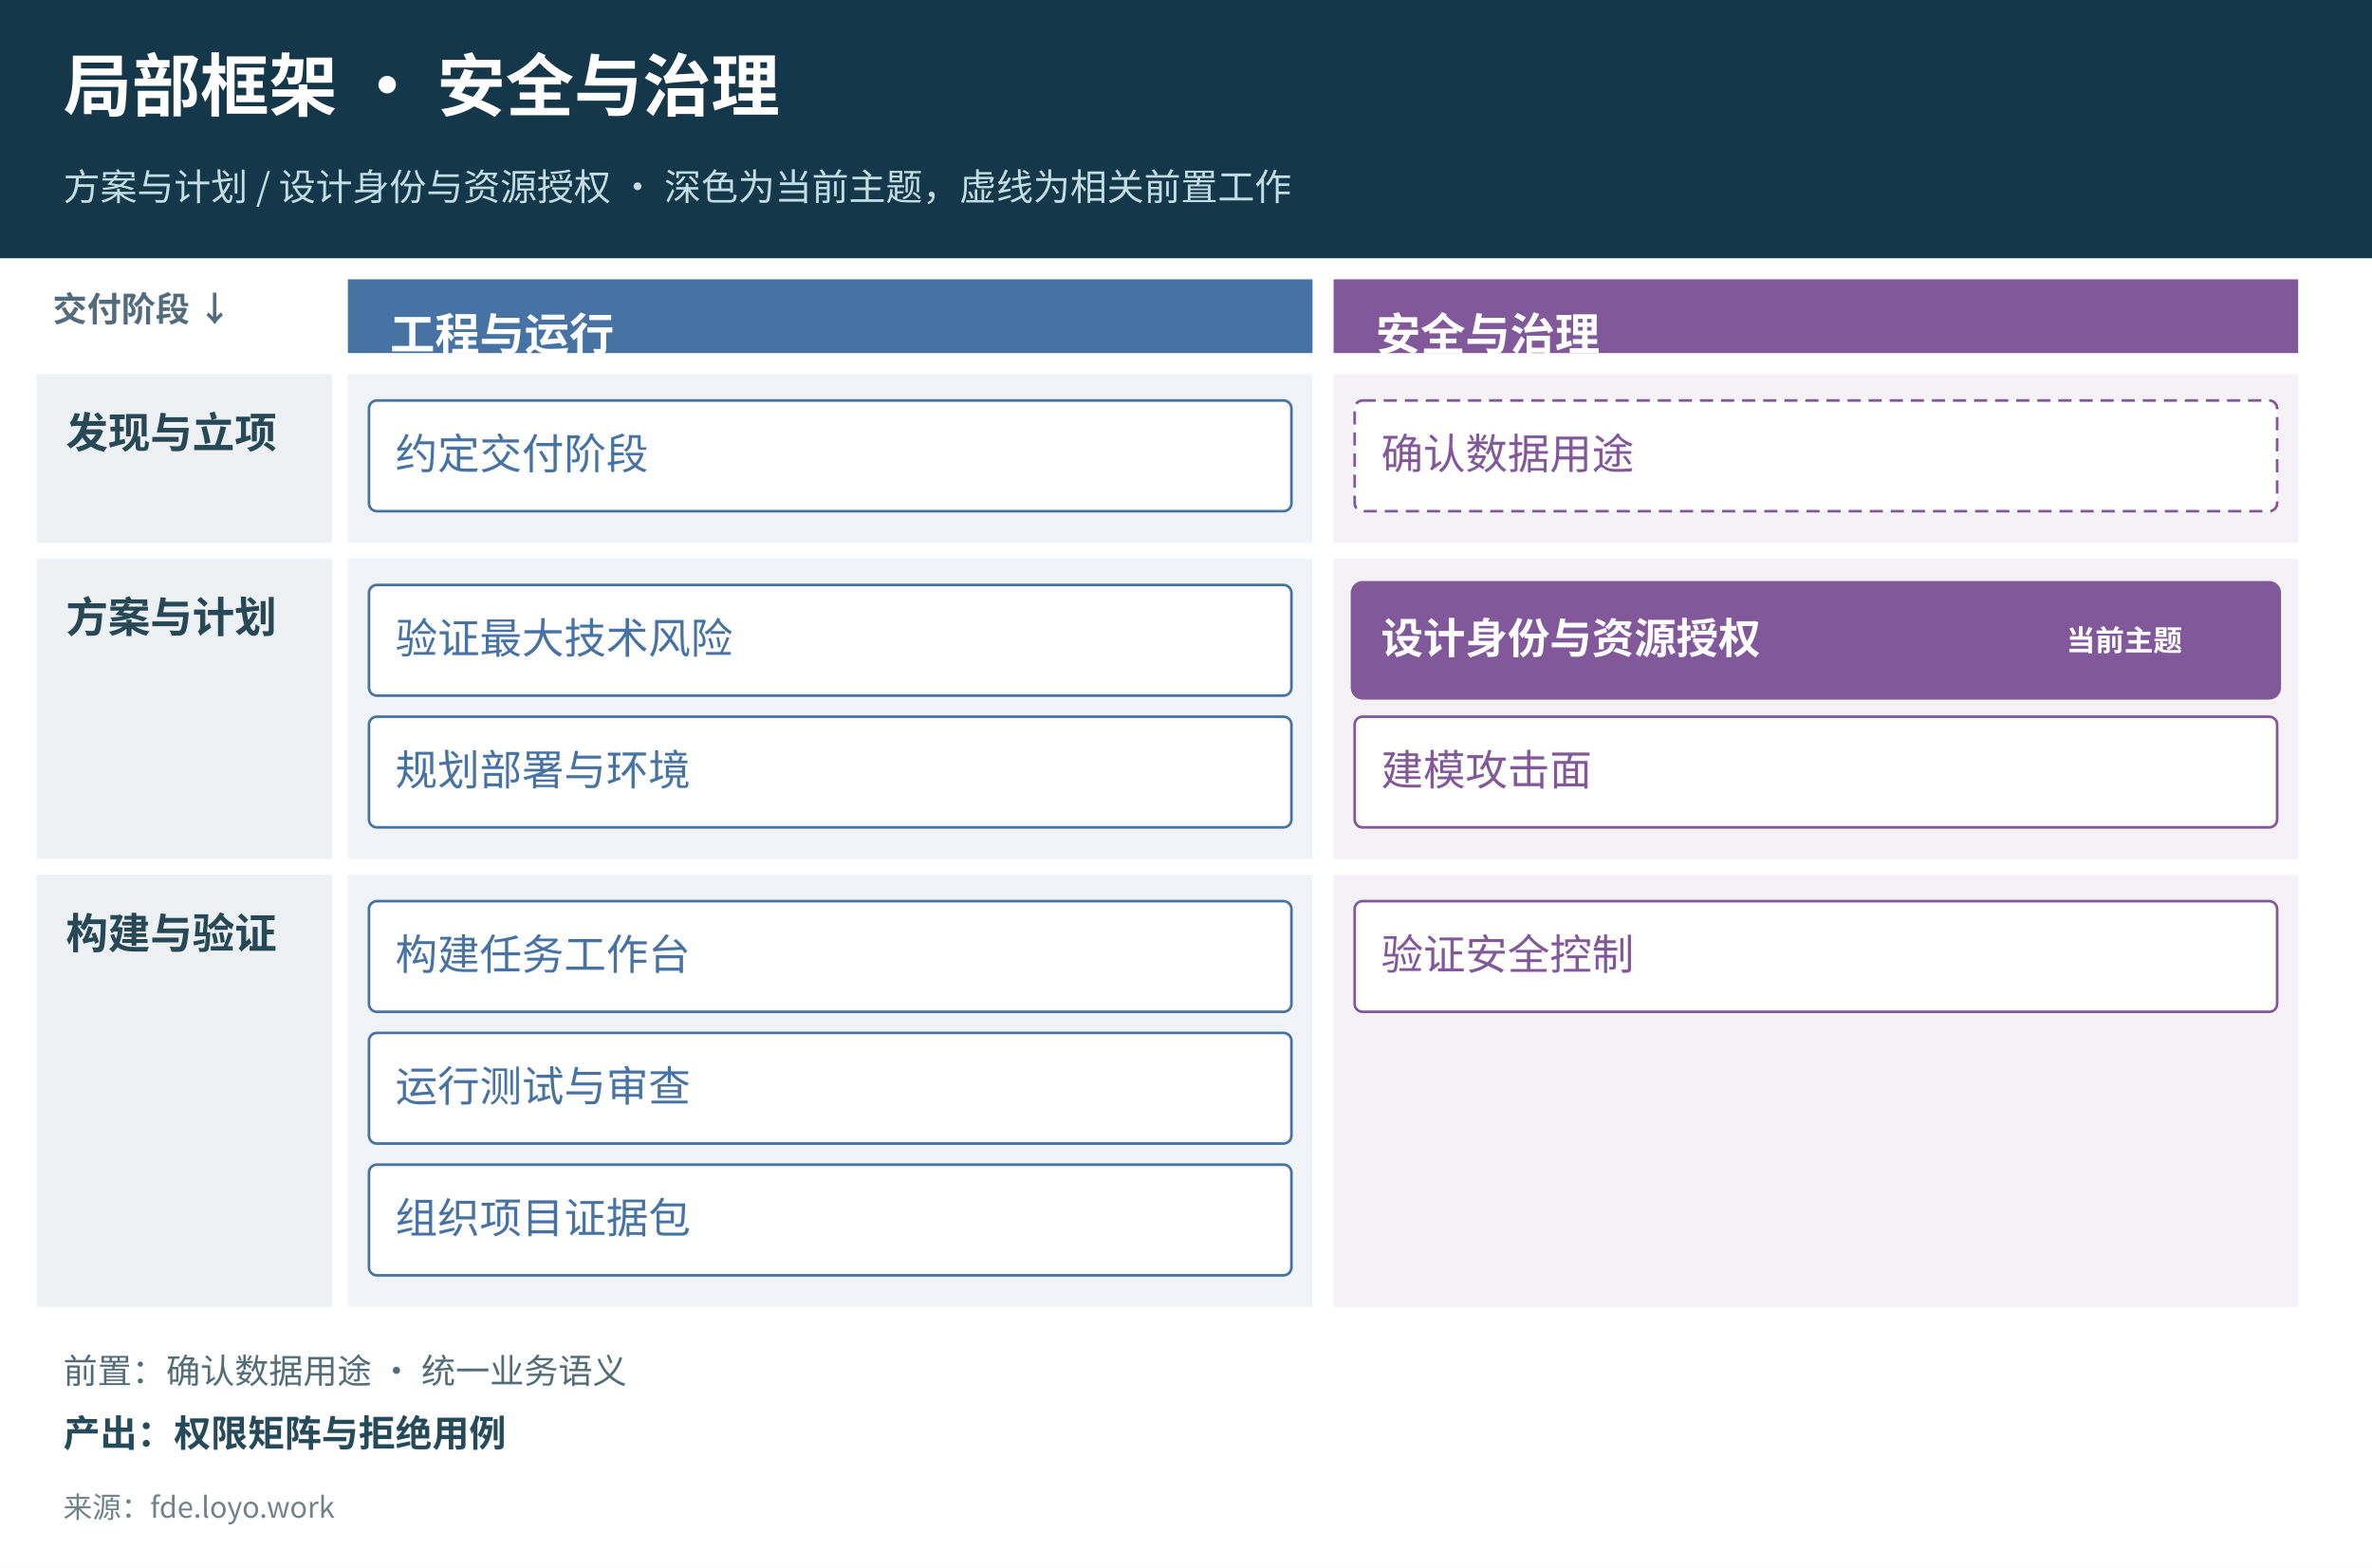
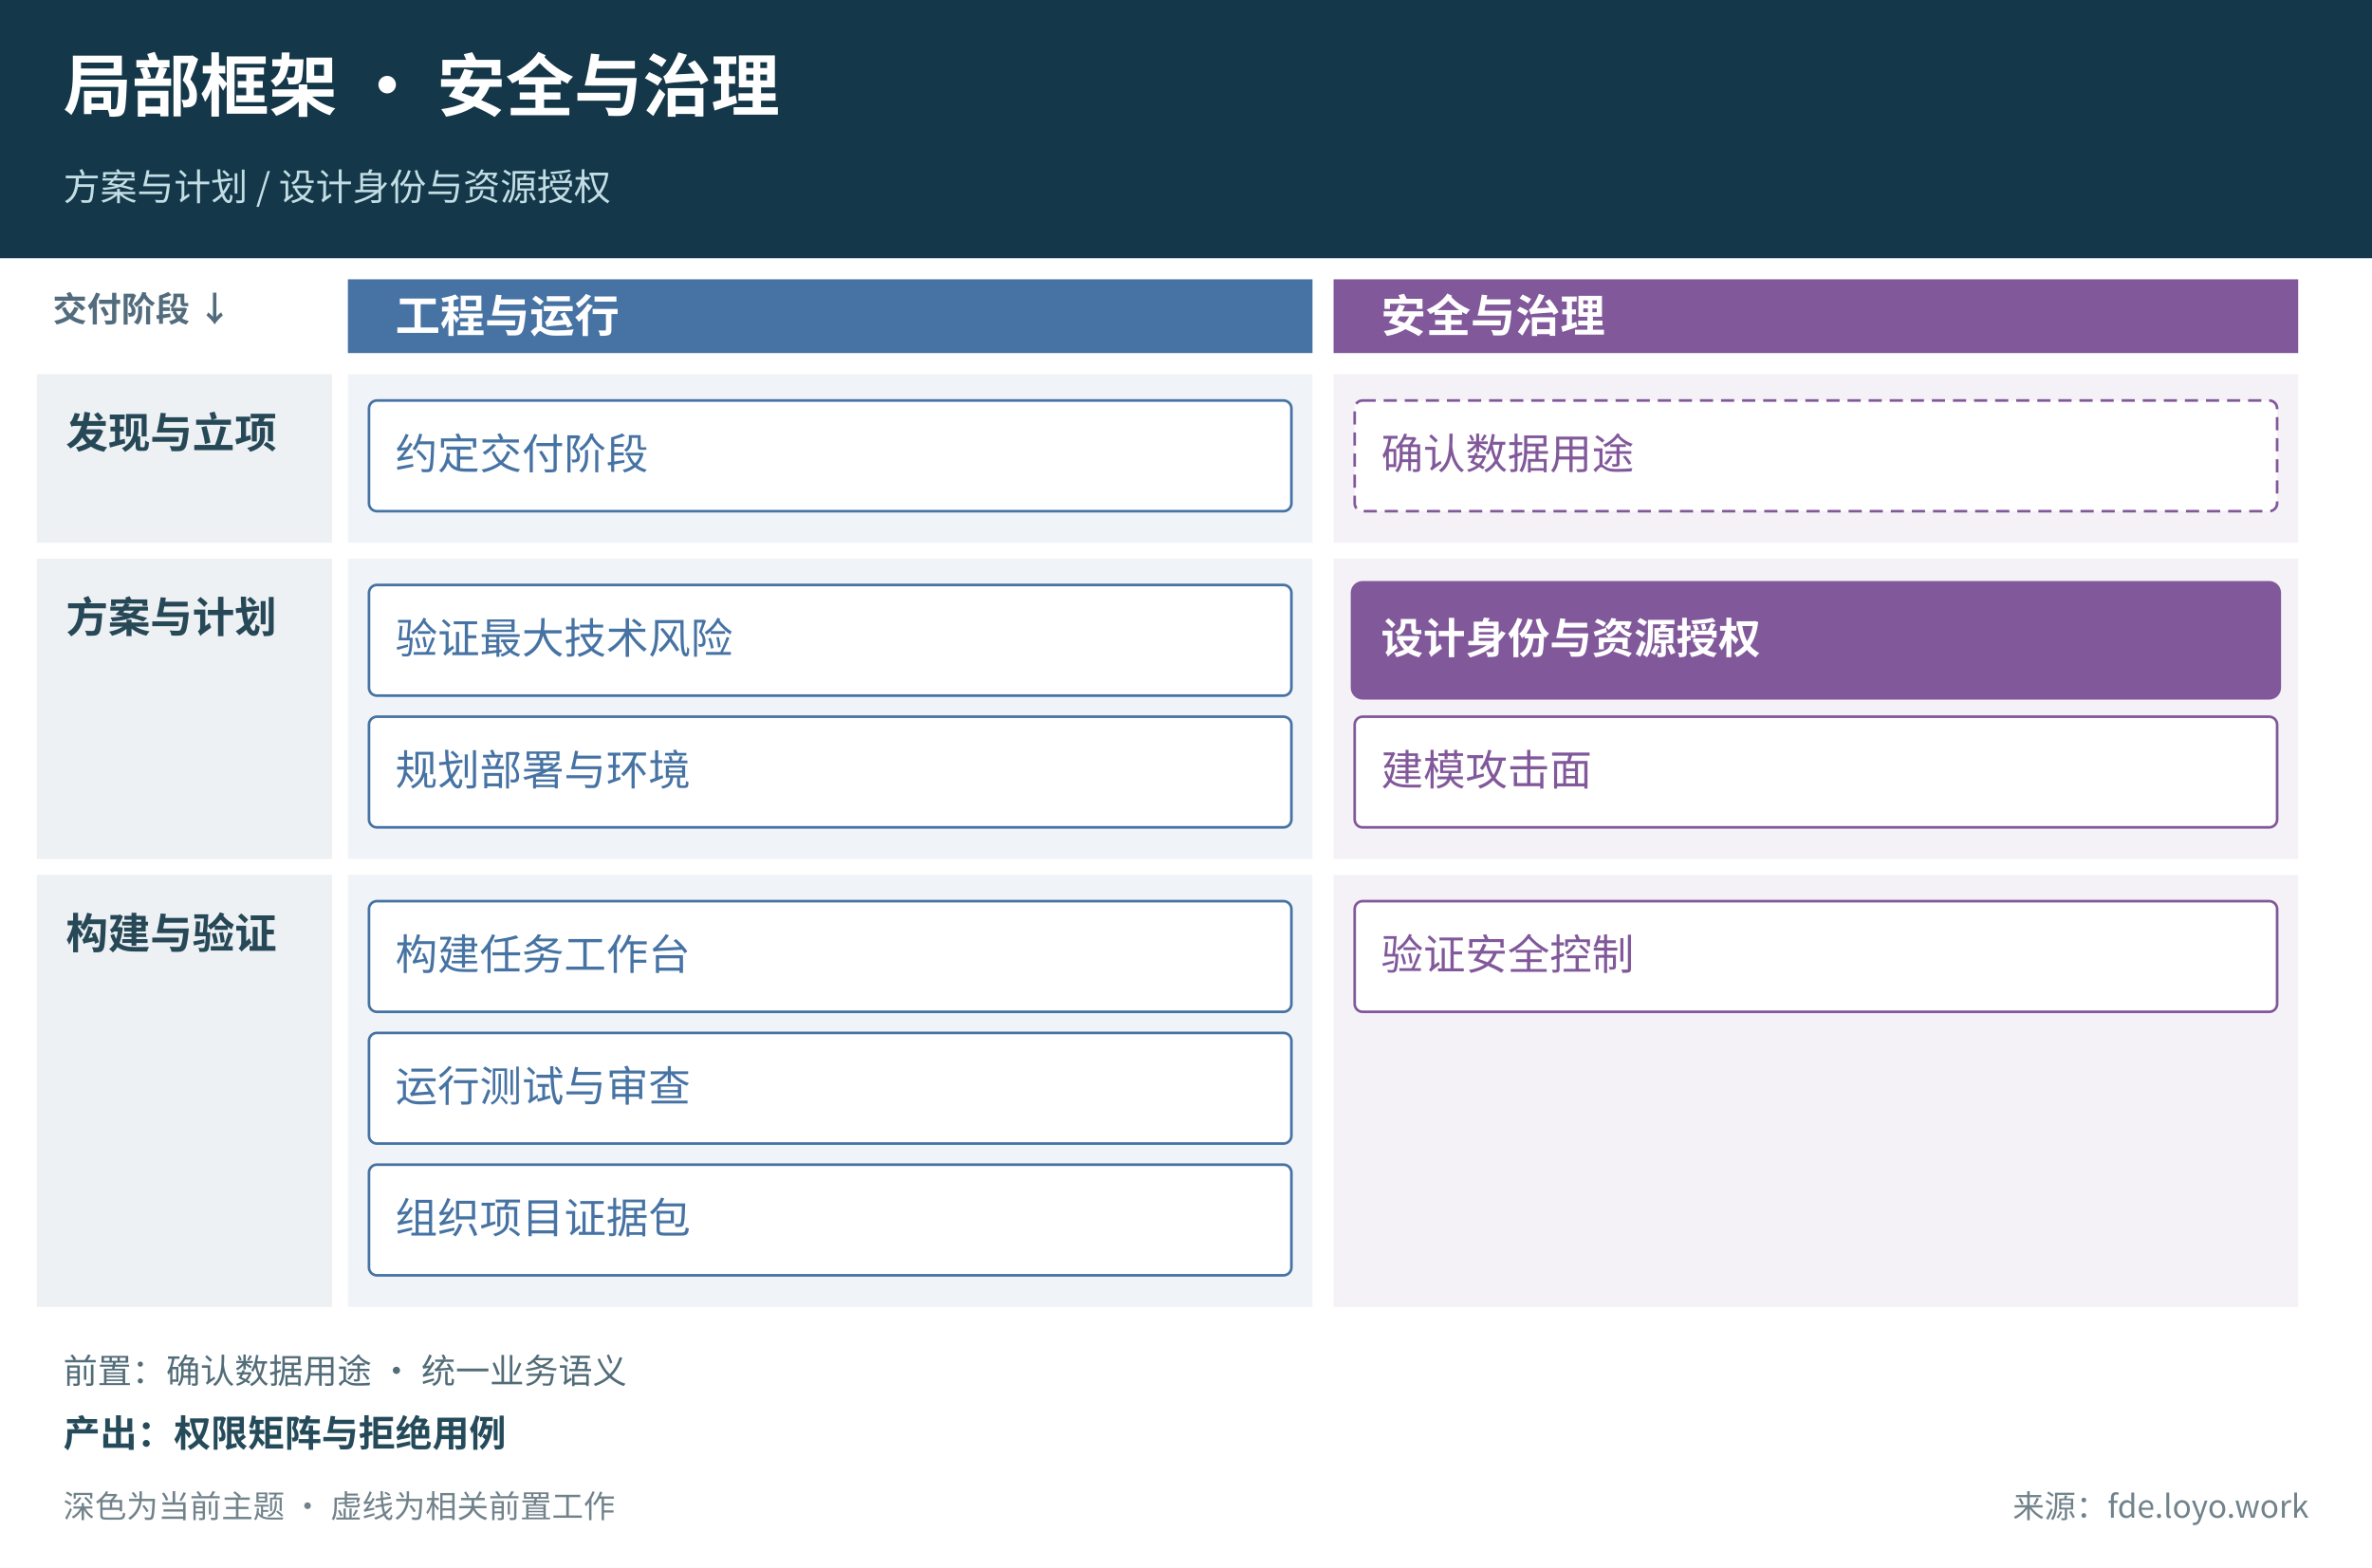
<svg xmlns="http://www.w3.org/2000/svg" viewBox="0 0 900 595" role="img" aria-labelledby="title desc">
  <rect width="900" height="595" fill="#fff" />
  <g font-family="PingFang SC,Microsoft YaHei,Noto Sans CJK SC,sans-serif">
    <rect width="900" height="98" fill="#143849" />
-     <text x="24" y="42" font-size="26" fill="#fff" font-weight="700">局部框架 · 安全与治理</text>
-     <text x="24" y="76" font-size="14" fill="#c2dde4" font-weight="400">方案与计划 / 设计身份与资源授权 · 深色为当前主题，虚线为相关前置工作</text>
-     <text x="20" y="122" font-size="13" fill="#526c7d" font-weight="600">交付阶段 ↓</text>
+     <text text-anchor="start" x="24" y="42" font-size="26" fill="#fff" font-weight="700">局部框架 · 安全与治理</text>
+     <text text-anchor="start" x="24" y="76" font-size="14" fill="#c2dde4" font-weight="400">方案与计划 / 设计身份与资源授权</text>
+     <text text-anchor="start" x="20" y="122" font-size="13" fill="#526c7d" font-weight="600">交付阶段 ↓</text>
    <rect x="132" y="106" width="366" height="28" fill="#4673a3" />
-     <text x="148" y="133" font-size="17" fill="white" font-weight="650">工程与运行</text>
+     <text text-anchor="start" x="150" y="126" font-size="17" fill="white" font-weight="650">工程与运行</text>
    <rect x="506" y="106" width="366" height="28" fill="#81589a" />
-     <text x="522" y="133" font-size="17" fill="white" font-weight="650">安全与治理</text>
+     <text text-anchor="start" x="524" y="126" font-size="17" fill="white" font-weight="650">安全与治理</text>
    <rect x="14" y="142" width="112" height="64" fill="#edf1f4" />
-     <text x="25" y="170" font-size="16" fill="#274856" font-weight="650">发现与立项</text>
+     <text text-anchor="start" x="25" y="170" font-size="16" fill="#274856" font-weight="650">发现与立项</text>
    <rect x="132" y="142" width="366" height="64" fill="#f0f4f8" />
    <a href="/docs/delivery-lifecycle/#context-delivery-gates" aria-label="约定交付阶段">
      <g data-process="delivery-gates" data-current="false">
        <rect x="140" y="152" width="350" height="42" rx="3" fill="#fff" stroke="#4673a3" stroke-width="1" />
-         <text x="150" y="178" font-size="16" fill="#4673a3" font-weight="500">约定交付阶段</text>
+         <text text-anchor="start" x="150" y="178" font-size="16" fill="#4673a3" font-weight="500">约定交付阶段</text>
      </g>
    </a>
    <rect x="506" y="142" width="366" height="64" fill="#f5f2f7" />
    <a href="/docs/data-privacy/#context-data-purpose" aria-label="确认数据用途">
      <g data-process="data-purpose" data-current="false">
        <rect x="514" y="152" width="350" height="42" rx="3" fill="#fff" stroke="#81589a" stroke-width="1" stroke-dasharray="5 3" />
-         <text x="524" y="178" font-size="16" fill="#81589a" font-weight="500">确认数据用途</text>
+         <text text-anchor="start" x="524" y="178" font-size="16" fill="#81589a" font-weight="500">确认数据用途</text>
      </g>
    </a>
    <rect x="14" y="212" width="112" height="114" fill="#edf1f4" />
-     <text x="25" y="240" font-size="16" fill="#274856" font-weight="650">方案与计划</text>
+     <text text-anchor="start" x="25" y="240" font-size="16" fill="#274856" font-weight="650">方案与计划</text>
    <rect x="132" y="212" width="366" height="114" fill="#f0f4f8" />
    <a href="/docs/prototype-validation/#context-prototype" aria-label="验证最大技术风险">
      <g data-process="prototype" data-current="false">
        <rect x="140" y="222" width="350" height="42" rx="3" fill="#fff" stroke="#4673a3" stroke-width="1" />
-         <text x="150" y="248" font-size="16" fill="#4673a3" font-weight="500">验证最大技术风险</text>
+         <text text-anchor="start" x="150" y="248" font-size="16" fill="#4673a3" font-weight="500">验证最大技术风险</text>
      </g>
    </a>
    <a href="/docs/deployment-platform/#context-platform-plan" aria-label="规划部署与环境">
      <g data-process="platform-plan" data-current="false">
        <rect x="140" y="272" width="350" height="42" rx="3" fill="#fff" stroke="#4673a3" stroke-width="1" />
-         <text x="150" y="298" font-size="16" fill="#4673a3" font-weight="500">规划部署与环境</text>
+         <text text-anchor="start" x="150" y="298" font-size="16" fill="#4673a3" font-weight="500">规划部署与环境</text>
      </g>
    </a>
    <rect x="506" y="212" width="366" height="114" fill="#f5f2f7" />
    <a href="/docs/identity-access/#context-authorization" aria-label="设计身份与资源授权">
      <g data-process="authorization" data-current="true">
        <rect x="514" y="222" width="350" height="42" rx="3" fill="#81589a" stroke="#81589a" stroke-width="3" />
-         <text x="524" y="248" font-size="16" fill="#fff" font-weight="700">设计身份与资源授权</text>
-         <text x="784" y="247" font-size="11" fill="#fff" font-weight="700">当前主题</text>
+         <text text-anchor="start" x="524" y="248" font-size="16" fill="#fff" font-weight="700">设计身份与资源授权</text>
      </g>
    </a>
    <a href="/docs/ai-threat-modeling/#context-threats" aria-label="建模攻击面">
      <g data-process="threats" data-current="false">
        <rect x="514" y="272" width="350" height="42" rx="3" fill="#fff" stroke="#81589a" stroke-width="1" />
-         <text x="524" y="298" font-size="16" fill="#81589a" font-weight="500">建模攻击面</text>
+         <text text-anchor="start" x="524" y="298" font-size="16" fill="#81589a" font-weight="500">建模攻击面</text>
      </g>
    </a>
    <rect x="14" y="332" width="112" height="164" fill="#edf1f4" />
-     <text x="25" y="360" font-size="16" fill="#274856" font-weight="650">构建与验证</text>
+     <text text-anchor="start" x="25" y="360" font-size="16" fill="#274856" font-weight="650">构建与验证</text>
    <rect x="132" y="332" width="366" height="164" fill="#f0f4f8" />
    <a href="/docs/workflow-apps/#context-workbench" aria-label="构建任务工作台">
      <g data-process="workbench" data-current="false">
        <rect x="140" y="342" width="350" height="42" rx="3" fill="#fff" stroke="#4673a3" stroke-width="1" />
-         <text x="150" y="368" font-size="16" fill="#4673a3" font-weight="500">构建任务工作台</text>
+         <text text-anchor="start" x="150" y="368" font-size="16" fill="#4673a3" font-weight="500">构建任务工作台</text>
      </g>
    </a>
    <a href="/docs/engineering-quality/#context-quality" aria-label="运行测试与审查">
      <g data-process="quality" data-current="false">
        <rect x="140" y="392" width="350" height="42" rx="3" fill="#fff" stroke="#4673a3" stroke-width="1" />
-         <text x="150" y="418" font-size="16" fill="#4673a3" font-weight="500">运行测试与审查</text>
+         <text text-anchor="start" x="150" y="418" font-size="16" fill="#4673a3" font-weight="500">运行测试与审查</text>
      </g>
    </a>
    <a href="/docs/delivery-templates/#context-evidence" aria-label="组织项目证据包">
      <g data-process="evidence" data-current="false">
        <rect x="140" y="442" width="350" height="42" rx="3" fill="#fff" stroke="#4673a3" stroke-width="1" />
-         <text x="150" y="468" font-size="16" fill="#4673a3" font-weight="500">组织项目证据包</text>
+         <text text-anchor="start" x="150" y="468" font-size="16" fill="#4673a3" font-weight="500">组织项目证据包</text>
      </g>
    </a>
    <rect x="506" y="332" width="366" height="164" fill="#f5f2f7" />
    <a href="/docs/security-privacy-ai-governance/#context-safety-tests" aria-label="验证安全控制">
      <g data-process="safety-tests" data-current="false">
        <rect x="514" y="342" width="350" height="42" rx="3" fill="#fff" stroke="#81589a" stroke-width="1" />
-         <text x="524" y="368" font-size="16" fill="#81589a" font-weight="500">验证安全控制</text>
+         <text text-anchor="start" x="524" y="368" font-size="16" fill="#81589a" font-weight="500">验证安全控制</text>
      </g>
    </a>
-     <text x="24" y="525" font-size="13" fill="#526c78" font-weight="400">前置：确认数据用途 · 统一业务语义</text>
-     <text x="24" y="549" font-size="14" fill="#254b5a" font-weight="650">产出：权限矩阵与拒绝用例</text>
-     <text x="24" y="576" font-size="11" fill="#71828b" font-weight="400">来源：fde.loyo.work</text>
+     <text text-anchor="start" x="24" y="525" font-size="13" fill="#526c78" font-weight="400">前置：确认数据用途 · 统一业务语义</text>
+     <text text-anchor="start" x="24" y="549" font-size="14" fill="#254b5a" font-weight="650">产出：权限矩阵与拒绝用例</text>
+     <text text-anchor="start" x="24" y="576" font-size="12" fill="#71828b" font-weight="400">深色为当前主题 · 虚线为相关前置工作</text>
+     <text text-anchor="end" x="876" y="576" font-size="12" fill="#71828b" font-weight="400">来源：fde.loyo.work</text>
  </g>
</svg>
